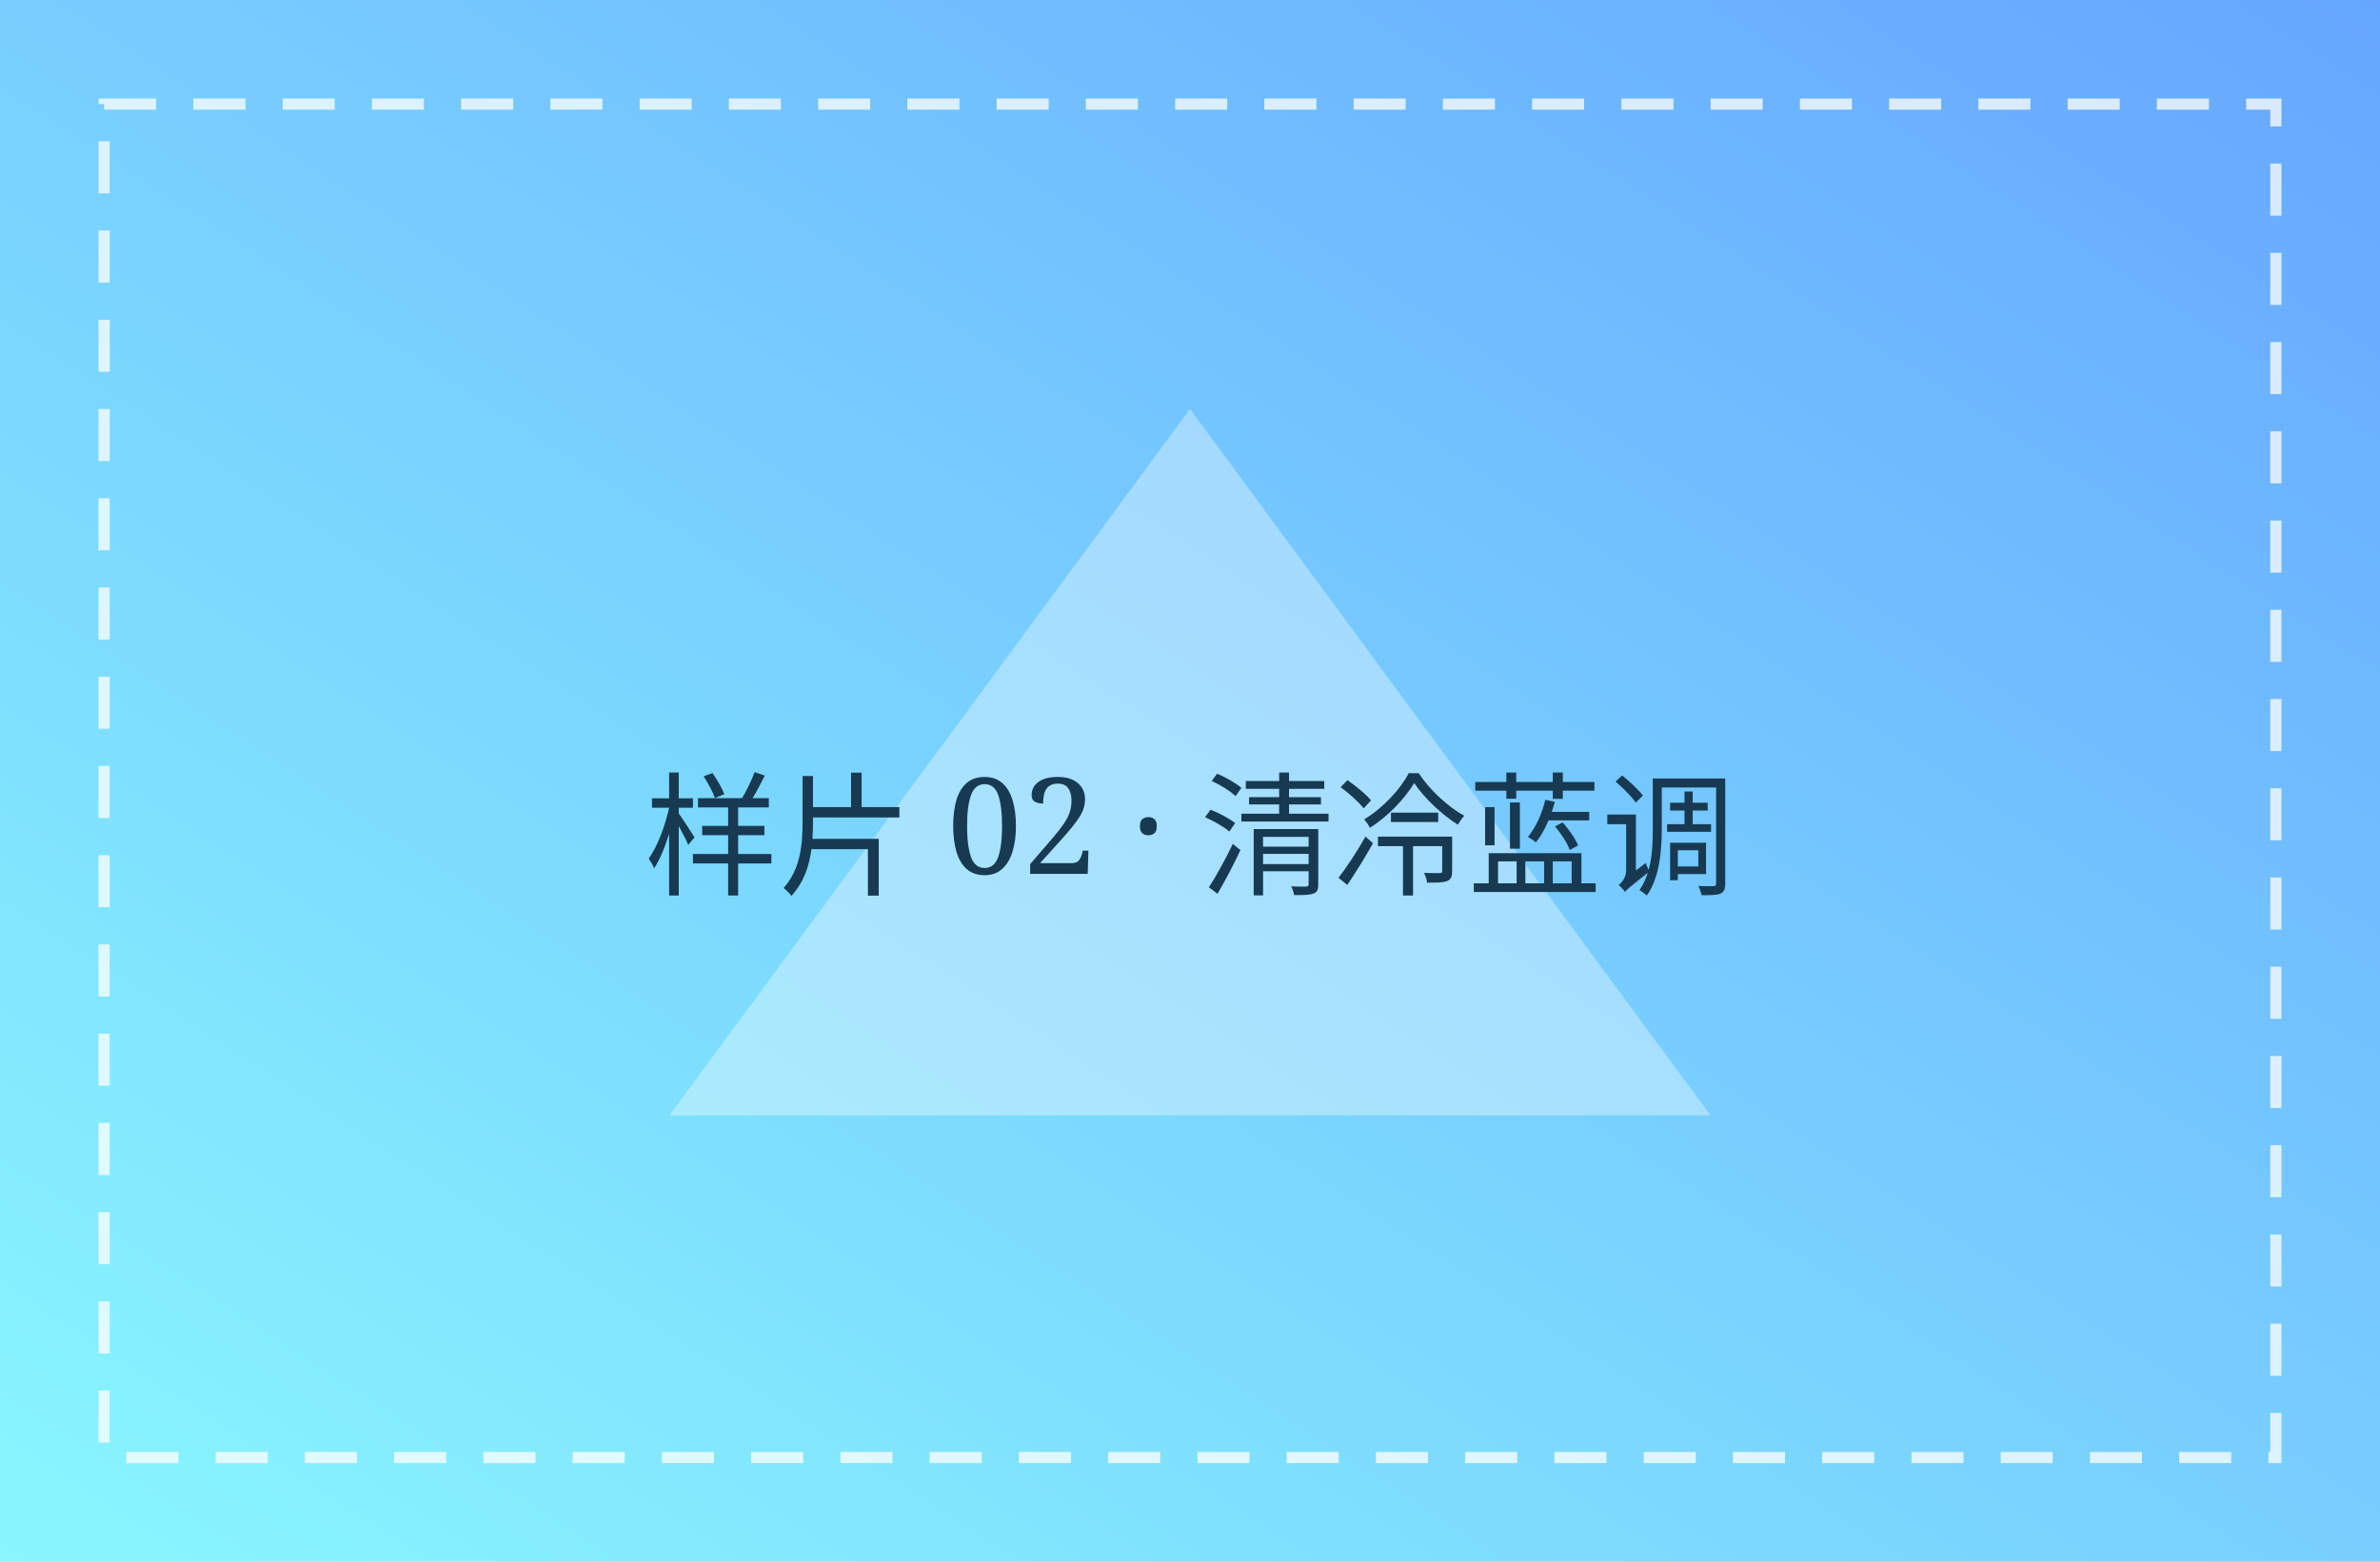
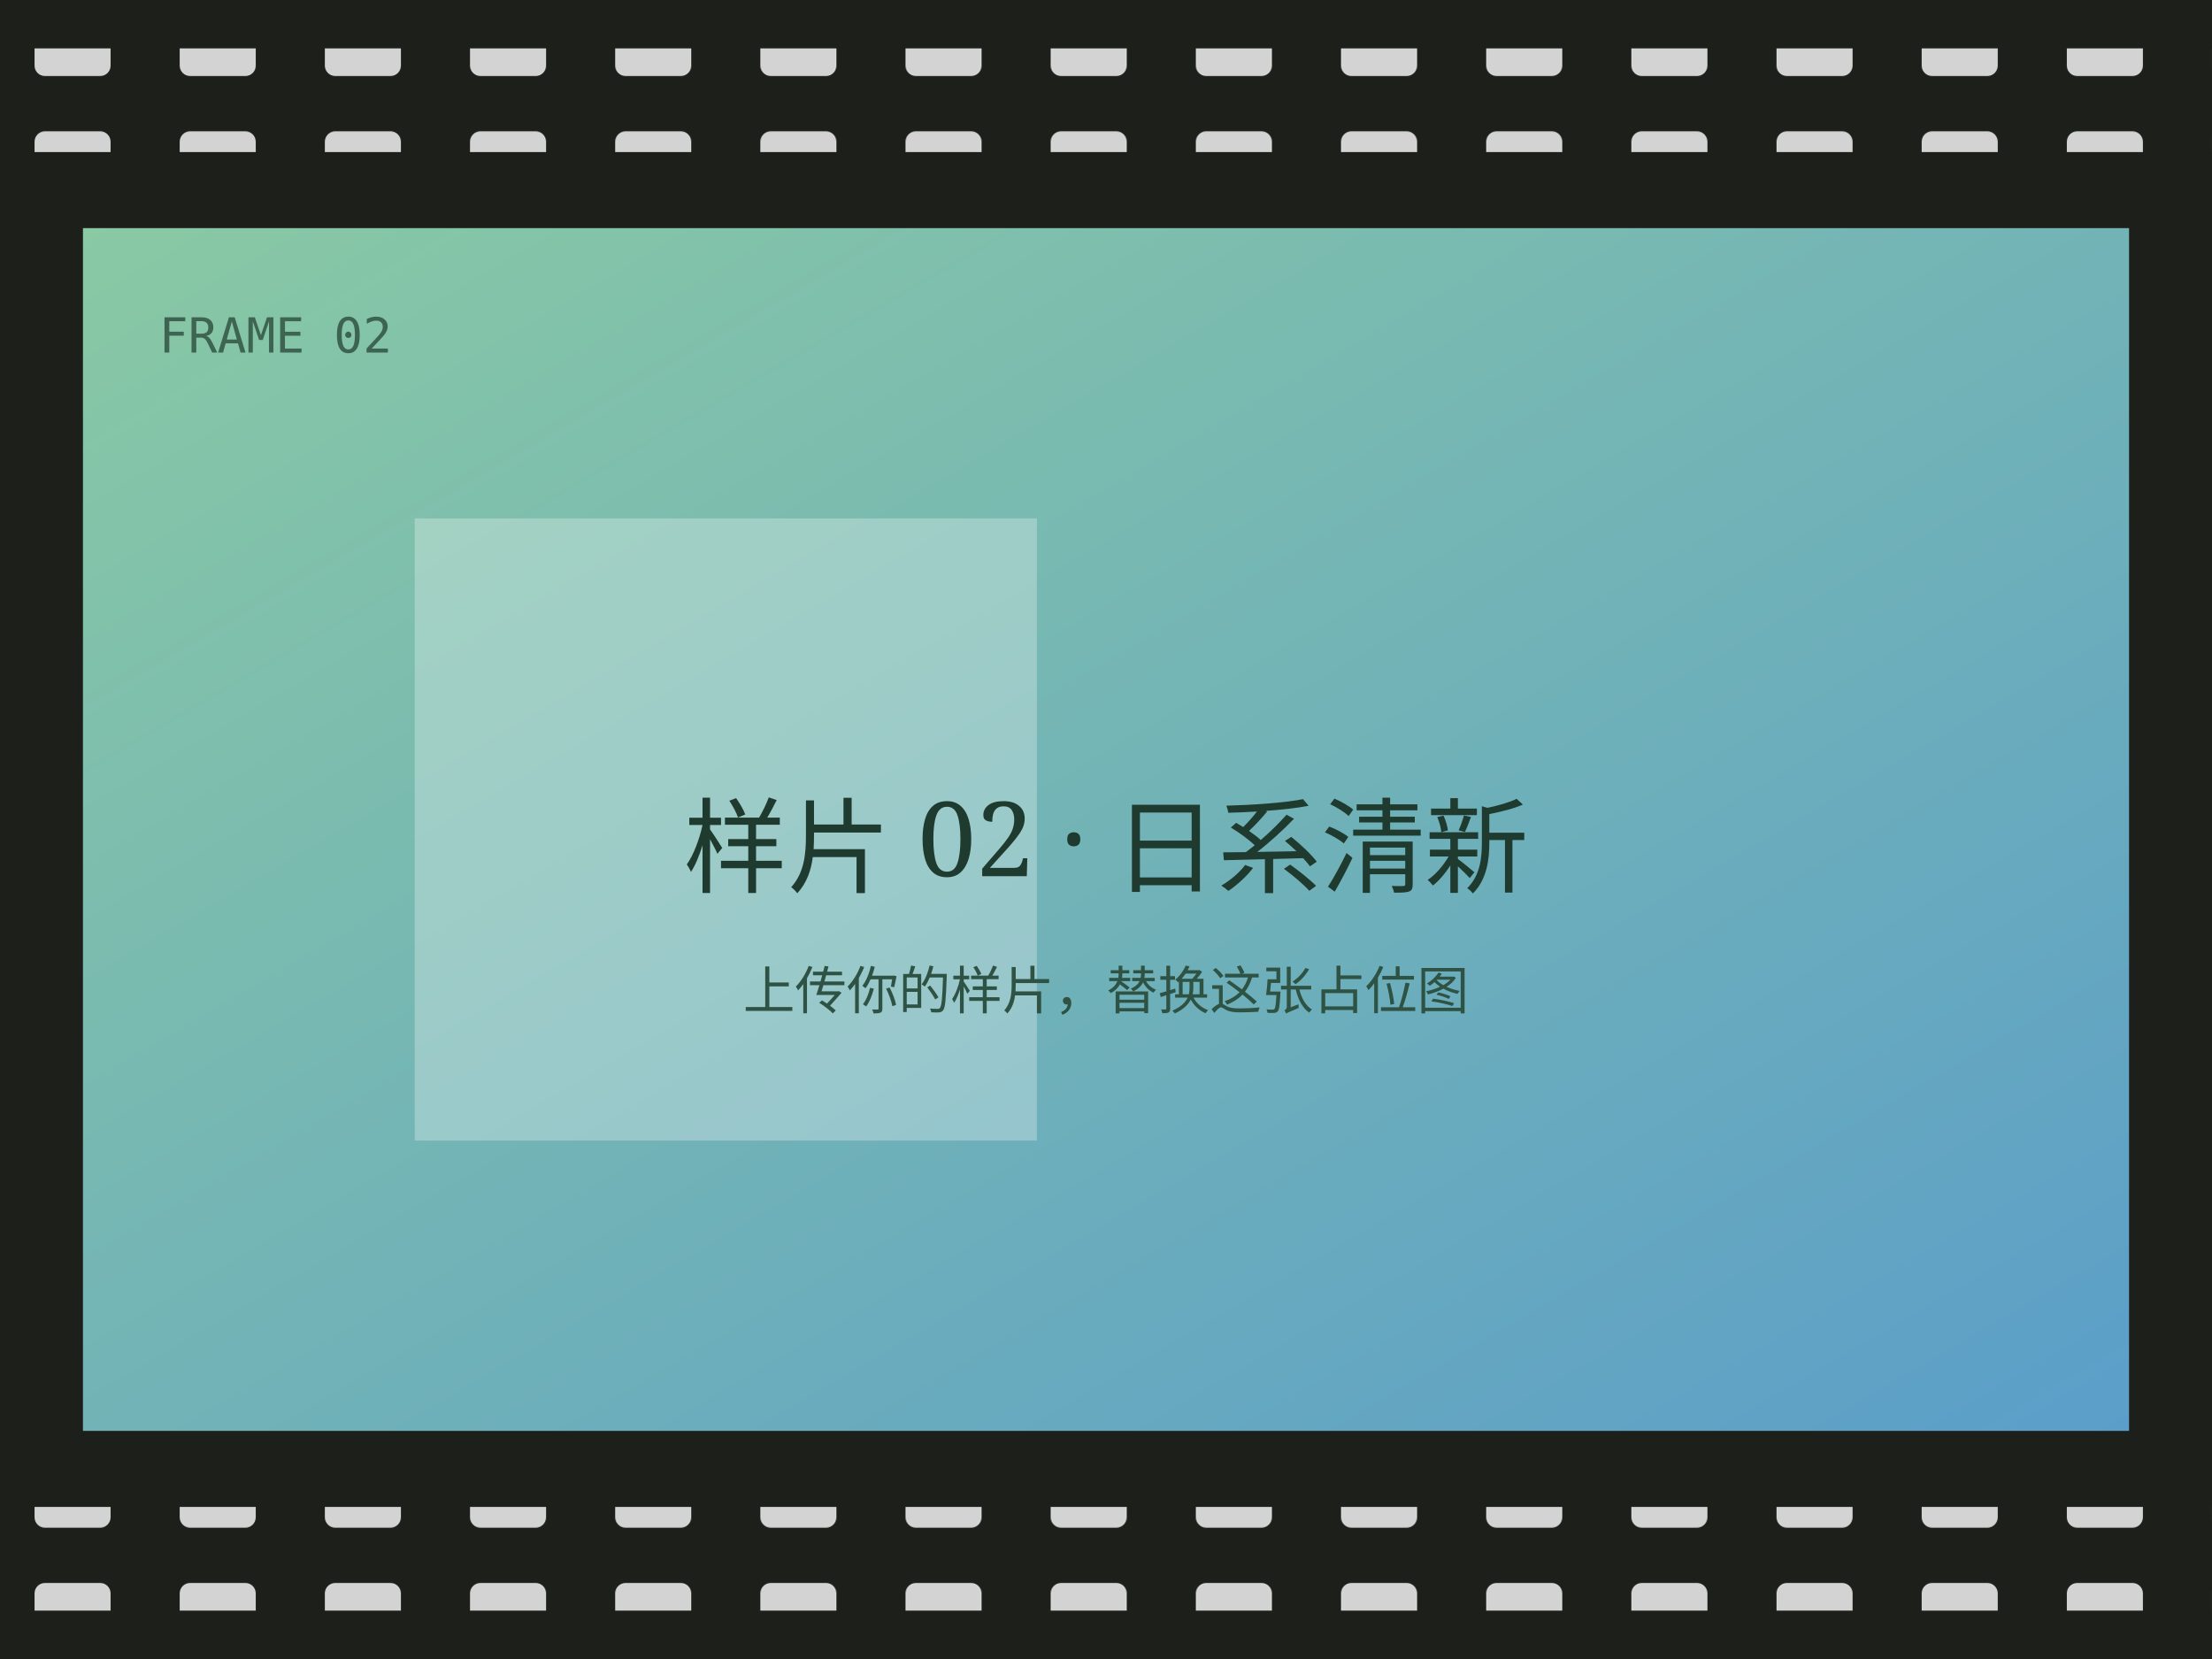
- <svg xmlns="http://www.w3.org/2000/svg" width="640" height="420" viewBox="0 0 640 420">
+ <svg xmlns="http://www.w3.org/2000/svg" width="640" height="480" viewBox="0 0 640 480">
  <defs>
-     <linearGradient id="g2" x1="0" y1="1" x2="1" y2="0">
-       <stop offset="0%" stop-color="#89f7fe" />
-       <stop offset="100%" stop-color="#66a6ff" />
+     <pattern id="s2" x="0" y="0" width="42" height="30" patternUnits="userSpaceOnUse">
+       <rect x="10" y="8" width="22" height="14" rx="3" fill="#f2f2f2" opacity="0.85" />
+     </pattern>
+     <linearGradient id="bg2" x1="0" y1="0" x2="1" y2="1">
+       <stop offset="0%" stop-color="#89c9a4" />
+       <stop offset="100%" stop-color="#5b9ec9" />
    </linearGradient>
  </defs>
-   <rect width="640" height="420" fill="url(#g2)" />
-   <rect x="28" y="28" width="584" height="364" fill="none" stroke="#fff" stroke-opacity="0.75" stroke-width="3" stroke-dasharray="14 10" />
-   <polygon points="320,110 460,300 180,300" fill="#fff" fill-opacity="0.35" />
-   <text x="320" y="238" font-family="Georgia, serif" font-size="36" fill="#173a52" text-anchor="middle">样片 02 · 清冷蓝调</text>
+   <rect width="640" height="480" fill="#1c1f1a" />
+   <rect y="14" width="640" height="30" fill="url(#s2)" />
+   <rect y="436" width="640" height="30" fill="url(#s2)" />
+   <rect x="24" y="66" width="592" height="348" fill="url(#bg2)" />
+   <rect x="120" y="150" width="180" height="180" fill="#fff" fill-opacity="0.28" />
+   <text x="320" y="256" font-family="Georgia, serif" font-size="30" fill="#1f3a2e" text-anchor="middle">样片 02 · 日系清新</text>
+   <text x="320" y="292" font-family="sans-serif" font-size="15" fill="#2e5243" text-anchor="middle">上传你的样片，替换这张占位图</text>
+   <text x="46" y="102" font-family="monospace" font-size="14" fill="#1f3a2e" opacity="0.7">FRAME 02</text>
</svg>
